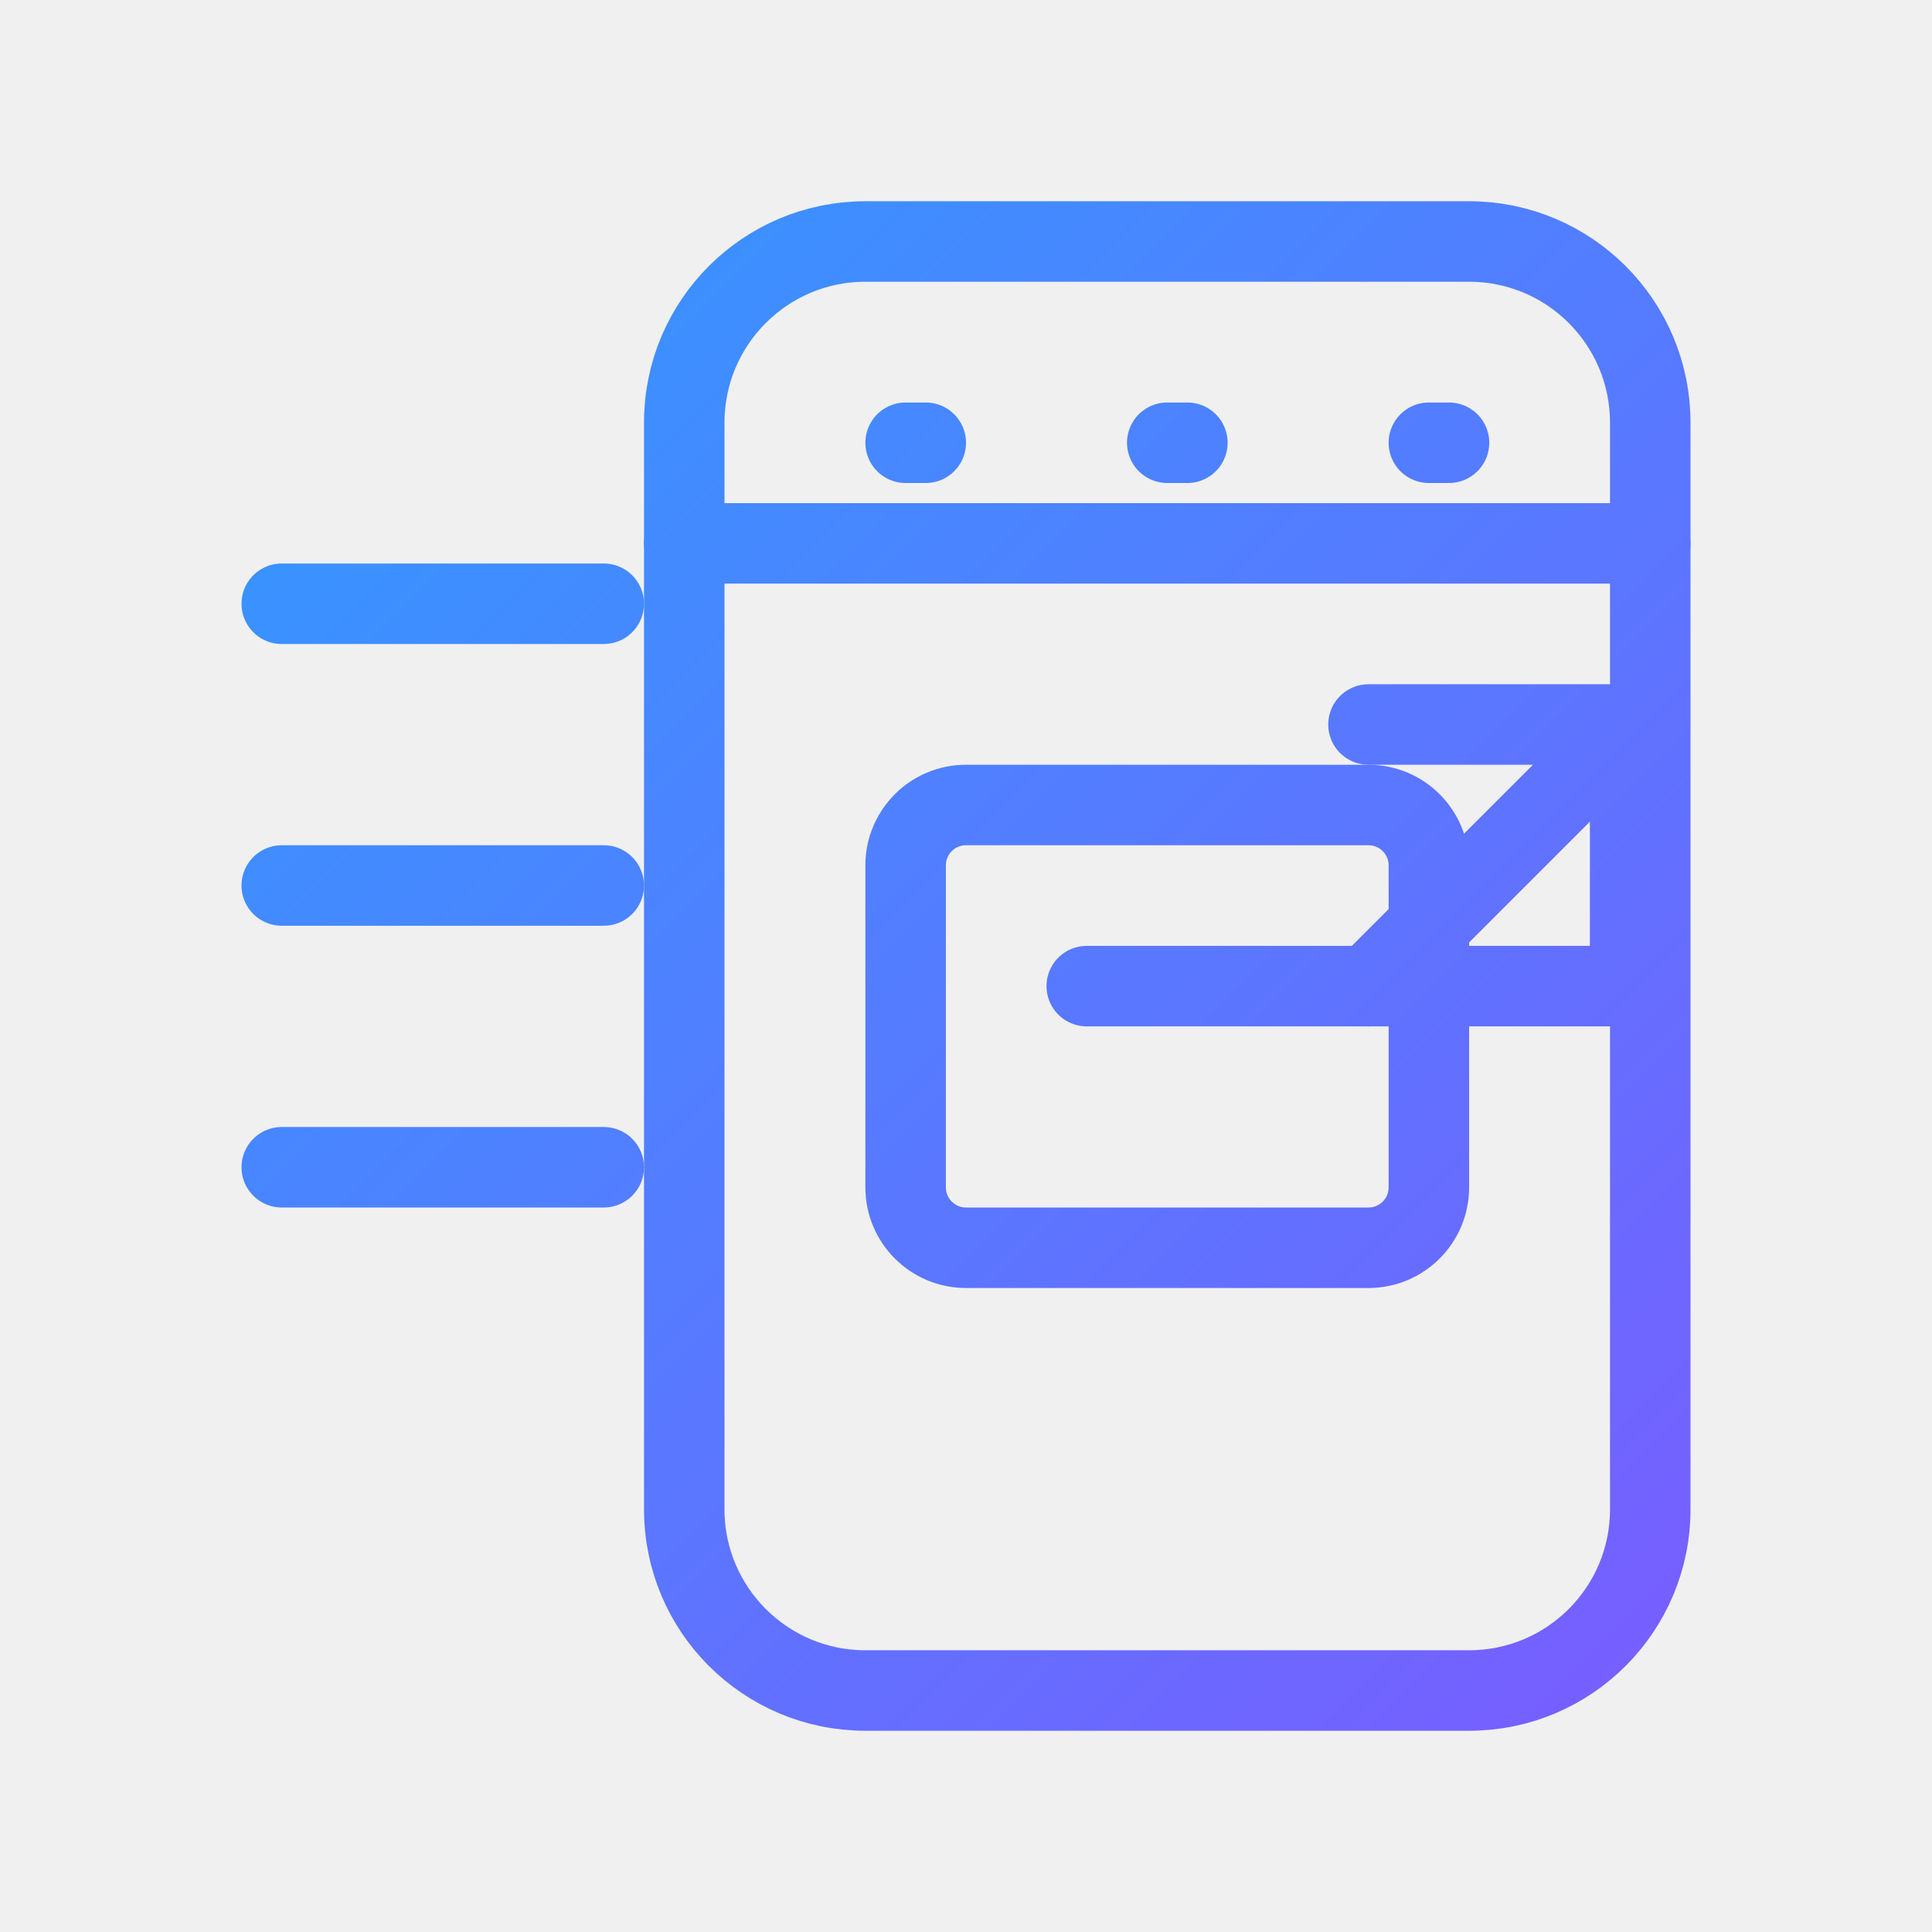
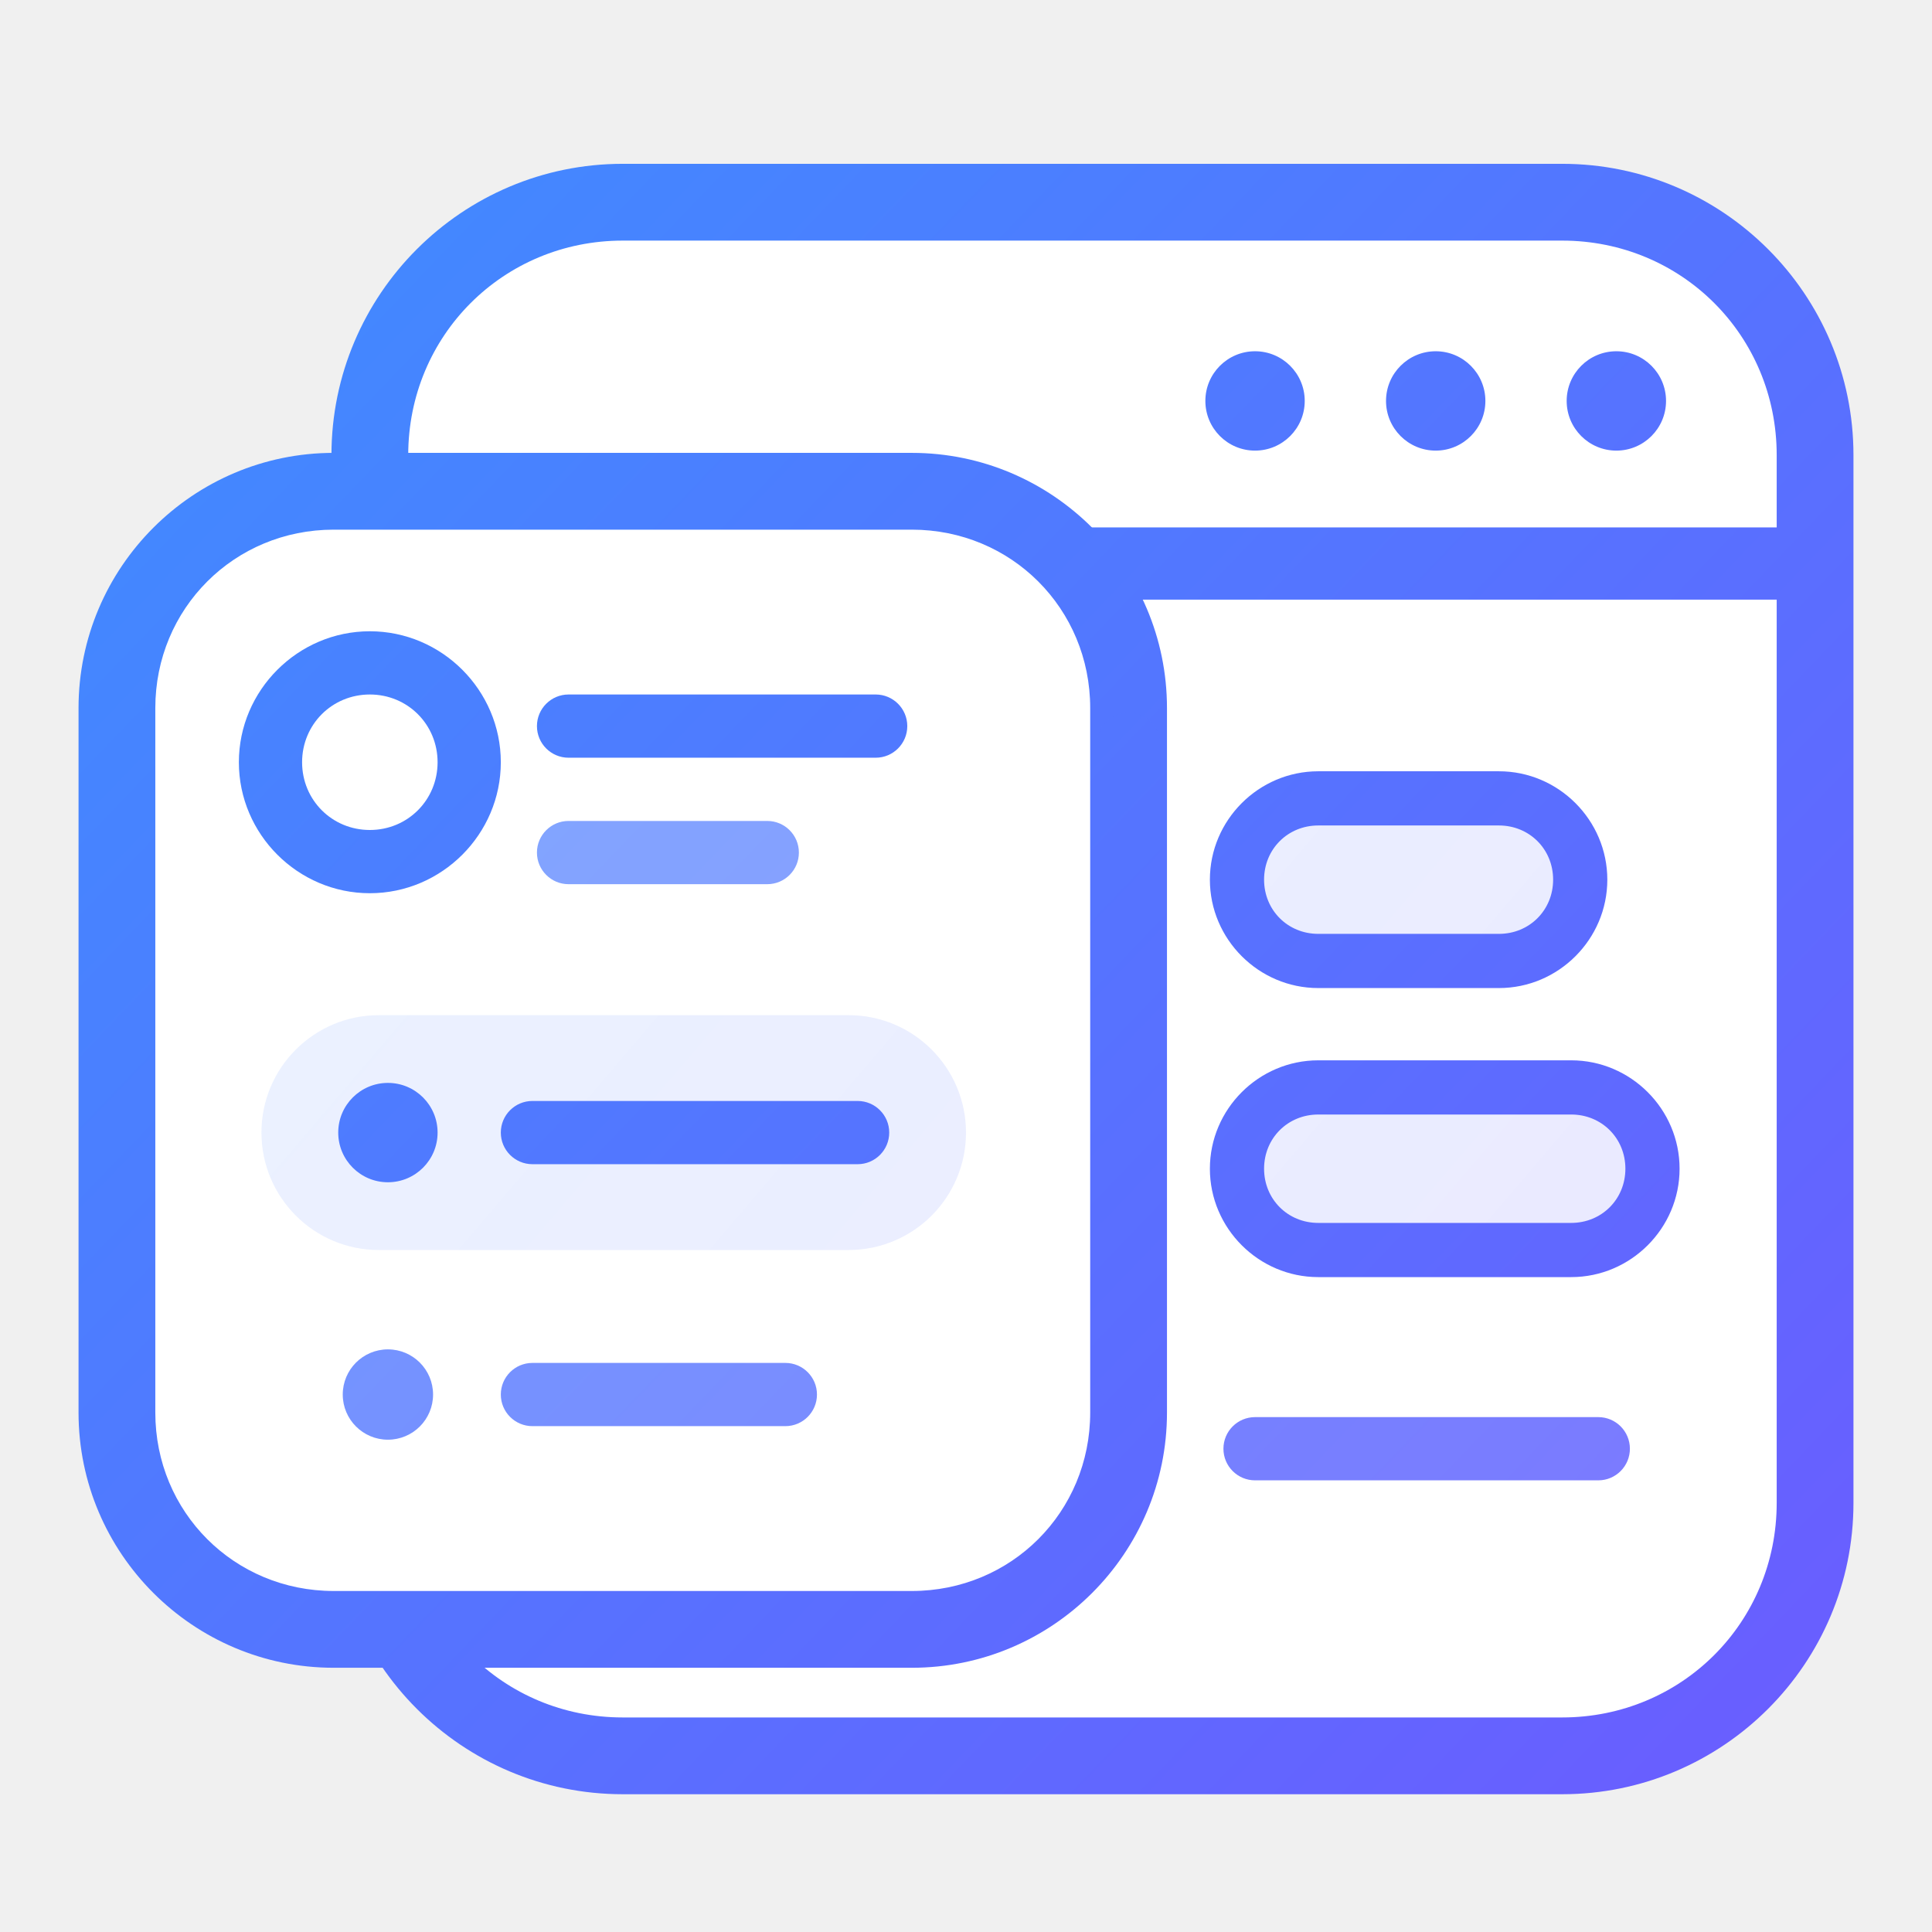
- <svg xmlns="http://www.w3.org/2000/svg" viewBox="0 0 96 96" role="img" aria-labelledby="title desc">
-   <defs>
-     <linearGradient id="g" x1="10" y1="10" x2="86" y2="86" gradientUnits="userSpaceOnUse">
-       <stop offset="0" stop-color="#2f9bff" />
-       <stop offset="1" stop-color="#7a5cff" />
+ <svg xmlns="http://www.w3.org/2000/svg" xmlns:xlink="http://www.w3.org/1999/xlink" width="256" height="256" viewBox="0 0 256 256" fill="none" version="1.1" id="svg12">
+   <defs id="defs4">
+     <linearGradient id="drawerGradient" x1="34" y1="38" x2="222" y2="218" gradientUnits="userSpaceOnUse">
+       <stop stop-color="#3F8CFF" id="stop1" />
+       <stop offset="1" stop-color="#6B5CFF" id="stop2" />
    </linearGradient>
-     <linearGradient id="soft" x1="0" y1="0" x2="96" y2="96" gradientUnits="userSpaceOnUse">
-       <stop offset="0" stop-color="#eaf5ff" />
-       <stop offset="1" stop-color="#eee9ff" />
+     <linearGradient id="drawerSoftFill" x1="42" y1="58" x2="206" y2="198" gradientUnits="userSpaceOnUse">
+       <stop stop-color="#3F8CFF" stop-opacity="0.1" id="stop3" />
+       <stop offset="1" stop-color="#6B5CFF" stop-opacity="0.14" id="stop4" />
    </linearGradient>
+     <linearGradient xlink:href="#drawerGradient" id="linearGradient23" gradientUnits="userSpaceOnUse" x1="34" y1="38" x2="222" y2="218" />
+     <linearGradient xlink:href="#drawerGradient" id="linearGradient25" gradientUnits="userSpaceOnUse" x1="34" y1="38" x2="222" y2="218" gradientTransform="matrix(1.19688,0,0,1.19688,-20.41305,-23.4744)" />
+     <linearGradient xlink:href="#drawerGradient" id="linearGradient26" gradientUnits="userSpaceOnUse" x1="34" y1="38" x2="222" y2="218" gradientTransform="matrix(1.19688,0,0,1.19688,-20.41305,-23.4744)" />
+     <linearGradient xlink:href="#drawerGradient" id="linearGradient27" gradientUnits="userSpaceOnUse" x1="34" y1="38" x2="222" y2="218" gradientTransform="matrix(1.19688,0,0,1.19688,-20.41305,-23.4744)" />
+     <linearGradient xlink:href="#drawerSoftFill" id="linearGradient28" gradientUnits="userSpaceOnUse" x1="42" y1="58" x2="206" y2="198" />
+     <linearGradient xlink:href="#drawerGradient" id="linearGradient29" gradientUnits="userSpaceOnUse" x1="34" y1="38" x2="222" y2="218" />
+     <linearGradient xlink:href="#drawerSoftFill" id="linearGradient30" gradientUnits="userSpaceOnUse" x1="42" y1="58" x2="206" y2="198" />
+     <linearGradient xlink:href="#drawerGradient" id="linearGradient31" gradientUnits="userSpaceOnUse" x1="34" y1="38" x2="222" y2="218" />
+     <linearGradient xlink:href="#drawerGradient" id="linearGradient32" gradientUnits="userSpaceOnUse" x1="34" y1="38" x2="222" y2="218" gradientTransform="matrix(1.19688,0,0,1.19688,-20.41305,-23.4744)" />
+     <linearGradient xlink:href="#drawerGradient" id="linearGradient33" gradientUnits="userSpaceOnUse" x1="34" y1="38" x2="222" y2="218" />
+     <linearGradient xlink:href="#drawerGradient" id="linearGradient34" gradientUnits="userSpaceOnUse" x1="34" y1="38" x2="222" y2="218" />
+     <linearGradient xlink:href="#drawerGradient" id="linearGradient35" gradientUnits="userSpaceOnUse" x1="34" y1="38" x2="222" y2="218" gradientTransform="matrix(1.19688,0,0,1.19688,-20.41305,-23.4744)" />
+     <linearGradient xlink:href="#drawerGradient" id="linearGradient36" gradientUnits="userSpaceOnUse" x1="34" y1="38" x2="222" y2="218" gradientTransform="matrix(1.19688,0,0,1.19688,-20.41305,-23.4744)" />
+     <linearGradient xlink:href="#drawerSoftFill" id="linearGradient37" gradientUnits="userSpaceOnUse" x1="42" y1="58" x2="206" y2="198" gradientTransform="matrix(1.19688,0,0,1.19688,-20.41305,-23.4744)" />
+     <linearGradient xlink:href="#drawerGradient" id="linearGradient38" gradientUnits="userSpaceOnUse" x1="34" y1="38" x2="222" y2="218" gradientTransform="matrix(1.19688,0,0,1.19688,-20.41305,-23.4744)" />
+     <linearGradient xlink:href="#drawerGradient" id="linearGradient39" gradientUnits="userSpaceOnUse" x1="34" y1="38" x2="222" y2="218" gradientTransform="matrix(1.19688,0,0,1.19688,-20.41305,-23.4744)" />
+     <linearGradient xlink:href="#drawerGradient" id="linearGradient40" gradientUnits="userSpaceOnUse" x1="34" y1="38" x2="222" y2="218" gradientTransform="matrix(1.19688,0,0,1.19688,-20.41305,-23.4744)" />
+     <linearGradient xlink:href="#drawerGradient" id="linearGradient41" gradientUnits="userSpaceOnUse" x1="34" y1="38" x2="222" y2="218" gradientTransform="matrix(1.19688,0,0,1.19688,-20.41305,-23.4744)" />
+     <linearGradient xlink:href="#drawerGradient" id="linearGradient42" gradientUnits="userSpaceOnUse" x1="34" y1="38" x2="222" y2="218" gradientTransform="matrix(1.19688,0,0,1.19688,-20.41305,-23.4744)" />
  </defs>
-   <g fill="none" stroke="url(#g)" stroke-width="4" stroke-linecap="round" stroke-linejoin="round">
-     <rect x="34" y="12" width="48" height="72" rx="9" />
-     <path d="M34 27h48" />
-     <path d="M45 22h1M58 22h1M71 22h1" />
-     <rect x="45" y="40" width="26" height="22" rx="3" />
-     <path d="M54 49h27M68 36h13v13" />
-     <path d="M68 49l13-13" />
-     <path d="M14 30h16M14 44h16M14 58h16" />
+   <g id="rect4" transform="matrix(1.19688,0,0,1.19688,-20.41305,-23.4744)">
+     <path style="fill:#ffffff" d="m 86,42 h 104 c 15.512,0 28,12.488 28,28 v 116 c 0,15.512 -12.488,28 -28,28 H 86 C 70.488,214 58,201.512 58,186 V 70 C 58,54.488 70.488,42 86,42 Z" id="path13" />
+     <path id="path14" style="fill:url(#linearGradient23)" d="m 86,37.749 c -17.793,0 -32.25,14.457 -32.25,32.25 v 116.001 c 0,17.793 14.457,32.25 32.25,32.25 H 190 c 17.793,0 32.25,-14.457 32.25,-32.25 V 69.999 c 0,-17.793 -14.457,-32.25 -32.25,-32.25 z m 0,8.501 H 190 c 13.231,0 23.751,10.518 23.751,23.749 v 8.001 h -77.751 a 4,4 0 0 0 -4.001,3.999 4,4 0 0 0 4.001,4.001 h 77.751 V 186.001 c 0,13.231 -10.52,23.749 -23.751,23.749 H 86 c -13.231,0 -23.751,-10.518 -23.751,-23.749 V 69.999 c 0,-13.231 10.52,-23.749 23.751,-23.749 z" />
  </g>
+   <circle cx="166.3" cy="53.126" r="6.583" fill="url(#drawerGradient)" id="circle4" style="fill:url(#linearGradient25);stroke-width:1.197" />
+   <circle cx="190.238" cy="53.126" r="6.583" fill="url(#drawerGradient)" id="circle5" style="fill:url(#linearGradient26);stroke-width:1.197" />
+   <circle cx="214.175" cy="53.126" r="6.583" fill="url(#drawerGradient)" id="circle6" style="fill:url(#linearGradient27);stroke-width:1.197" />
+   <g id="rect6" transform="matrix(1.19688,0,0,1.19688,-20.41305,-23.4744)">
+     <path style="fill:url(#linearGradient28)" d="m 163,108 h 20 c 4.986,0 9,4.014 9,9 0,4.986 -4.014,9 -9,9 h -20 c -4.986,0 -9,-4.014 -9,-9 0,-4.986 4.014,-9 9,-9 z" id="path21" />
+     <path style="fill:url(#linearGradient29)" d="m 163,105 c -6.596,0 -12,5.404 -12,12 0,6.596 5.404,12 12,12 h 20 c 6.596,0 12,-5.404 12,-12 0,-6.596 -5.404,-12 -12,-12 z m 0,6 h 20 c 3.376,0 6,2.624 6,6 0,3.376 -2.624,6 -6,6 h -20 c -3.376,0 -6,-2.624 -6,-6 0,-3.376 2.624,-6 6,-6 z" id="path22" />
+   </g>
+   <g id="rect7" transform="matrix(1.19688,0,0,1.19688,-20.41305,-23.4744)">
+     <path style="fill:url(#linearGradient30)" d="m 163,140 h 28 c 4.986,0 9,4.014 9,9 0,4.986 -4.014,9 -9,9 h -28 c -4.986,0 -9,-4.014 -9,-9 0,-4.986 4.014,-9 9,-9 z" id="path19" />
+     <path style="fill:url(#linearGradient31)" d="m 163,137 c -6.596,0 -12,5.404 -12,12 0,6.596 5.404,12 12,12 h 28 c 6.596,0 12,-5.404 12,-12 0,-6.596 -5.404,-12 -12,-12 z m 0,6 h 28 c 3.376,0 6,2.624 6,6 0,3.376 -2.624,6 -6,6 h -28 c -3.376,0 -6,-2.624 -6,-6 0,-3.376 2.624,-6 6,-6 z" id="path20" />
+   </g>
+   <path style="opacity:0.85;fill:url(#linearGradient32);stroke-width:1.197;stroke-linecap:round" d="m 166.3,187.775 a 4.189,4.189 0 0 0 -4.189,4.189 4.189,4.189 0 0 0 4.189,4.189 h 45.481 a 4.189,4.189 0 0 0 4.189,-4.189 4.189,4.189 0 0 0 -4.189,-4.189 z" id="path7" />
+   <g id="rect8" transform="matrix(1.19688,0,0,1.19688,-20.41305,-23.4744)">
+     <path style="fill:#ffffff" d="m 54,74 h 64 c 13.296,0 24,10.704 24,24 v 78 c 0,13.296 -10.704,24 -24,24 H 54 C 40.704,200 30,189.296 30,176 V 98 C 30,84.704 40.704,74 54,74 Z" id="path17" />
+     <path style="fill:url(#linearGradient33)" d="M 54,69.75 C 38.423,69.75 25.75,82.423 25.75,98 v 78 c 0,15.577 12.673,28.25 28.25,28.25 h 64 c 15.577,0 28.25,-12.673 28.25,-28.25 V 98 C 146.25,82.423 133.577,69.75 118,69.75 Z m 0,8.5 h 64 c 11.015,0 19.75,8.735 19.75,19.75 v 78 c 0,11.015 -8.735,19.75 -19.75,19.75 H 54 C 42.985,195.75 34.25,187.015 34.25,176 V 98 C 34.25,86.985 42.985,78.25 54,78.25 Z" id="path18" />
+   </g>
+   <g id="circle8" transform="matrix(1.19688,0,0,1.19688,-20.41305,-23.4744)">
+     <path style="fill:#ffffff" d="M 69,104 A 11,11 0 0 1 58,115 11,11 0 0 1 47,104 11,11 0 0 1 58,93 11,11 0 0 1 69,104 Z" id="path15" />
+     <path style="fill:url(#linearGradient34)" d="m 58,89.5 c -7.967,0 -14.5,6.533 -14.5,14.5 0,7.967 6.533,14.5 14.5,14.5 7.967,0 14.5,-6.533 14.5,-14.5 0,-7.967 -6.533,-14.5 -14.5,-14.5 z m 0,7 c 4.184,0 7.5,3.316 7.5,7.5 0,4.184 -3.316,7.5 -7.5,7.5 -4.184,0 -7.5,-3.316 -7.5,-7.5 0,-4.184 3.316,-7.5 7.5,-7.5 z" id="path16" />
+   </g>
+   <path style="fill:url(#linearGradient35);stroke-width:1.197;stroke-linecap:round" d="m 75.337,92.024 a 4.189,4.189 0 0 0 -4.189,4.189 4.189,4.189 0 0 0 4.189,4.189 h 40.694 a 4.189,4.189 0 0 0 4.189,-4.189 4.189,4.189 0 0 0 -4.189,-4.189 z" id="path8" />
+   <path style="opacity:0.7;fill:url(#linearGradient36);stroke-width:1.197;stroke-linecap:round" d="m 75.337,108.781 a 4.189,4.189 0 0 0 -4.189,4.189 4.189,4.189 0 0 0 4.189,4.189 h 26.331 a 4.189,4.189 0 0 0 4.189,-4.189 4.189,4.189 0 0 0 -4.189,-4.189 z" id="path9" />
+   <rect x="34.643" y="134.514" width="93.357" height="31.119" rx="15.559" fill="url(#drawerSoftFill)" id="rect9" style="fill:url(#linearGradient37);stroke-width:1.197" />
+   <circle cx="51.4" cy="150.073" r="6.583" fill="url(#drawerGradient)" id="circle9" style="fill:url(#linearGradient38);stroke-width:1.197" />
+   <path style="fill:url(#linearGradient39);stroke-width:1.197;stroke-linecap:round" d="m 70.55,145.884 a 4.189,4.189 0 0 0 -4.189,4.189 4.189,4.189 0 0 0 4.189,4.189 h 43.088 a 4.189,4.189 0 0 0 4.189,-4.189 4.189,4.189 0 0 0 -4.189,-4.189 z" id="path10" />
+   <circle cx="51.4" cy="184.783" r="5.984" fill="url(#drawerGradient)" opacity="0.8" id="circle10" style="fill:url(#linearGradient40);stroke-width:1.197" />
+   <path style="opacity:0.8;fill:url(#linearGradient41);stroke-width:1.197;stroke-linecap:round" d="m 70.55,180.594 a 4.189,4.189 0 0 0 -4.189,4.189 4.189,4.189 0 0 0 4.189,4.189 h 33.513 a 4.189,4.189 0 0 0 4.189,-4.189 4.189,4.189 0 0 0 -4.189,-4.189 z" id="path11" />
+   <path d="M 149.544,98.607 V 182.389" stroke="url(#drawerGradient)" stroke-width="8.378" stroke-linecap="round" opacity="0.75" id="path12" style="stroke:url(#linearGradient42)" />
</svg>
